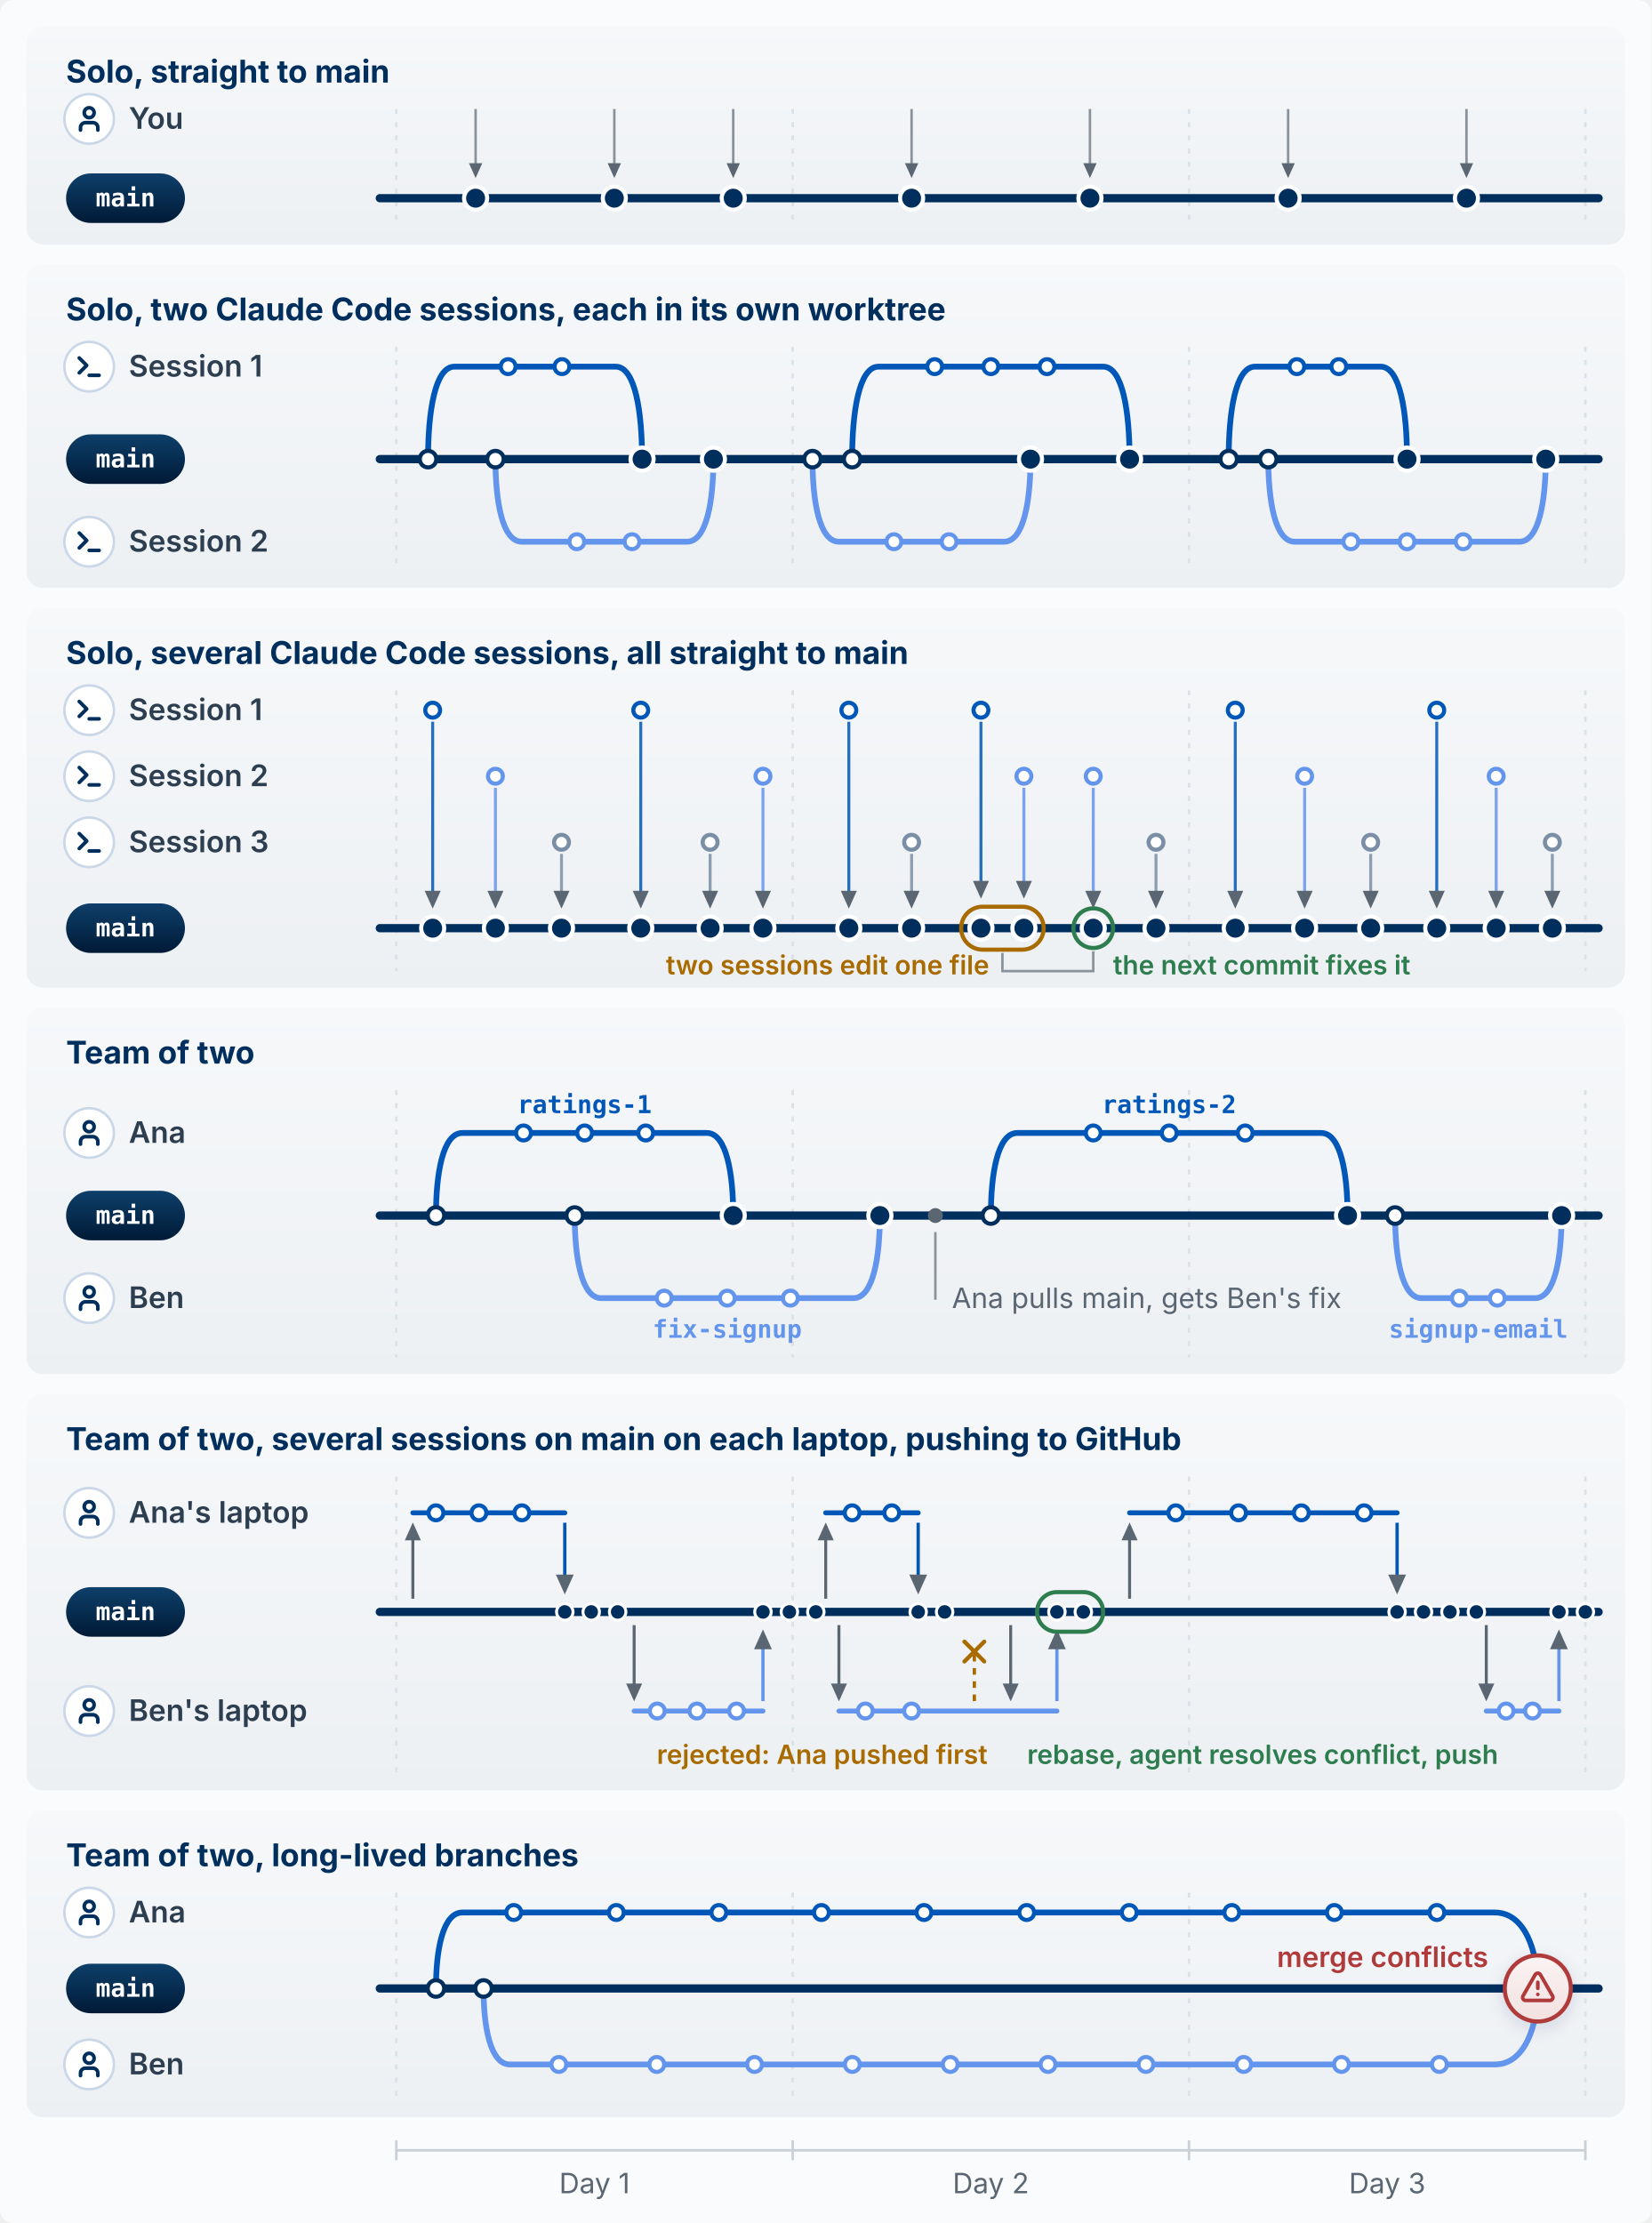
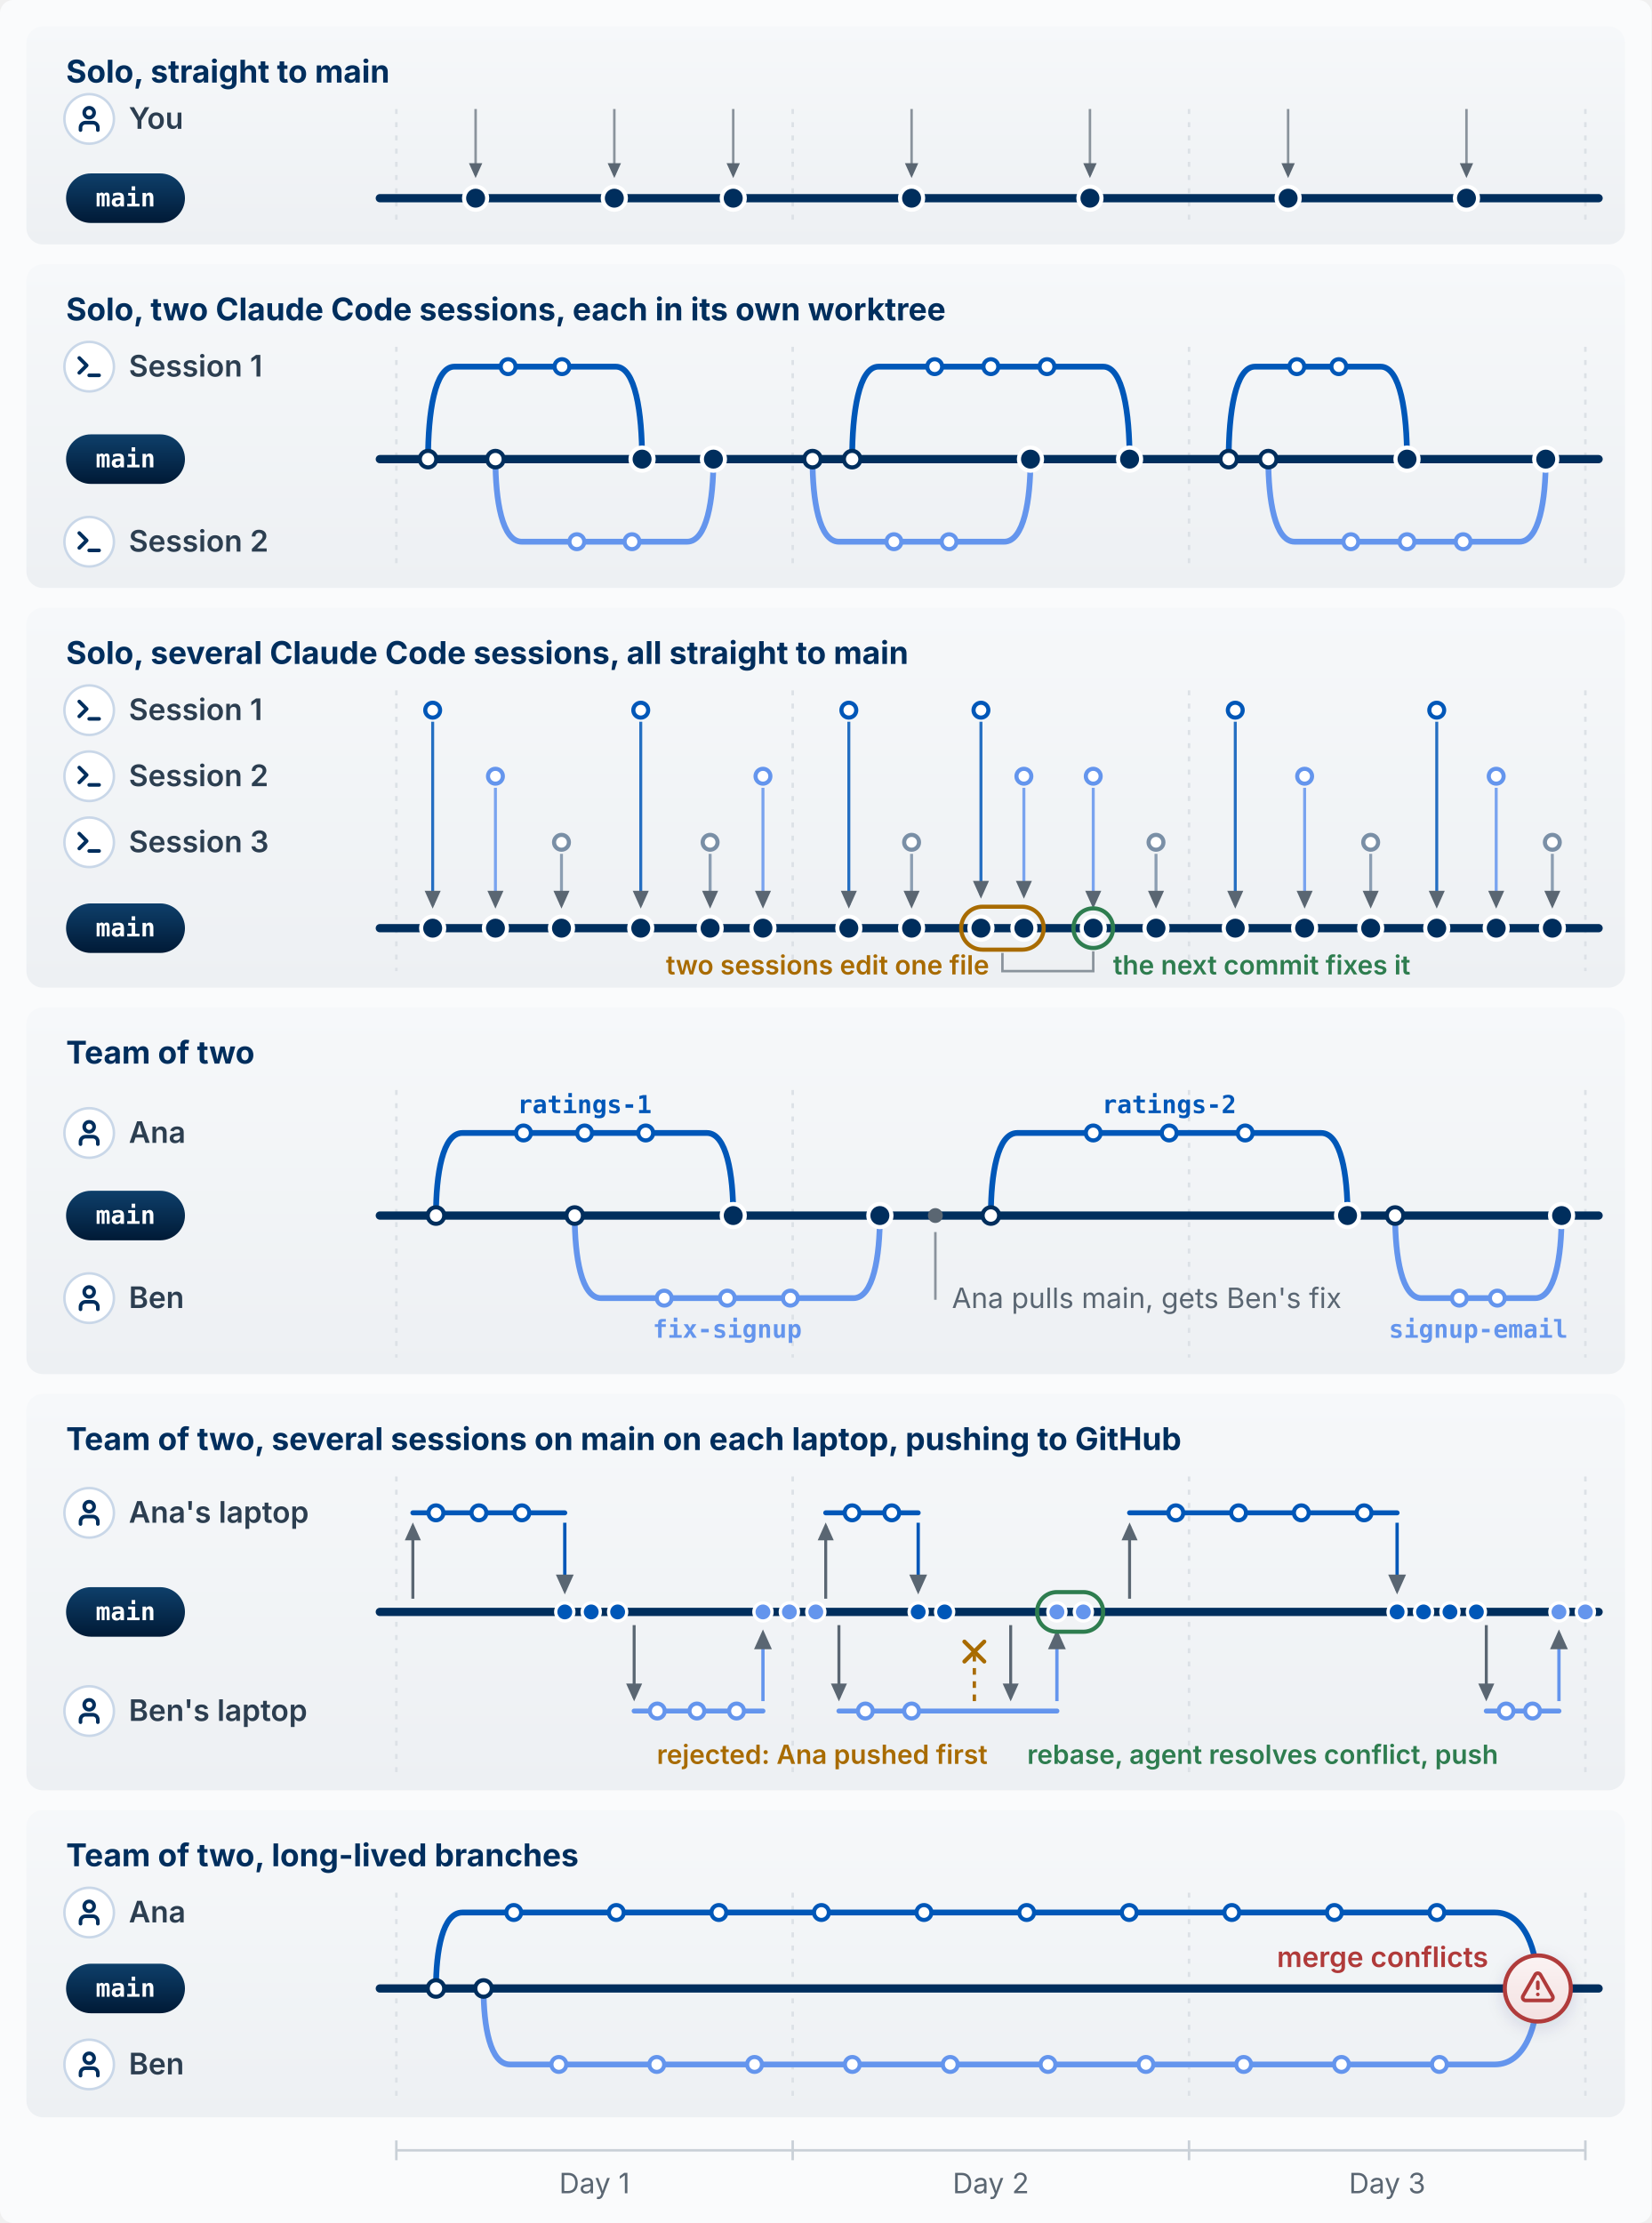
<svg xmlns="http://www.w3.org/2000/svg" viewBox="0 0 1000 1346" role="img" aria-labelledby="tbd-t tbd-d" font-family="Inter, 'Helvetica Neue', Helvetica, Arial, sans-serif">
  <defs>
    <linearGradient id="tbd-panel" x1="0" y1="0" x2="0" y2="1">
      <stop offset="0%" stop-color="#F6F8FA" />
      <stop offset="100%" stop-color="#EDF0F3" />
    </linearGradient>
    <linearGradient id="tbd-navy" x1="0" y1="0" x2="0" y2="1">
      <stop offset="0%" stop-color="#0E3F6A" />
      <stop offset="100%" stop-color="#001A36" />
    </linearGradient>
    <linearGradient id="tbd-red" x1="0" y1="0" x2="0" y2="1">
      <stop offset="0%" stop-color="#FBF3F3" />
      <stop offset="100%" stop-color="#F3E1E1" />
    </linearGradient>
    <filter id="tbd-sh" x="-30%" y="-30%" width="160%" height="170%">
      <feDropShadow dx="0" dy="3" stdDeviation="5" flood-color="#002E5D" flood-opacity="0.13" />
    </filter>
    <marker id="tbd-ah" viewBox="0 0 10 10" refX="8" refY="5" markerWidth="6" markerHeight="6" orient="auto-start-reverse">
      <path d="M0,0.5 L10,5 L0,9.5 z" fill="#5A6672" />
    </marker>
  </defs>
  <rect x="0" y="0" width="1000" height="1346" rx="8" fill="#FAFBFC" />
  <rect x="16" y="16" width="968" height="132" rx="10" fill="url(#tbd-panel)" />
  <rect x="16" y="160" width="968" height="196" rx="10" fill="url(#tbd-panel)" />
  <line x1="240.0" y1="66" x2="240.0" y2="138" stroke="#DCE1E6" stroke-width="1.5" stroke-dasharray="3 5" />
  <line x1="480.0" y1="66" x2="480.0" y2="138" stroke="#DCE1E6" stroke-width="1.5" stroke-dasharray="3 5" />
  <line x1="720.0" y1="66" x2="720.0" y2="138" stroke="#DCE1E6" stroke-width="1.5" stroke-dasharray="3 5" />
  <line x1="960.0" y1="66" x2="960.0" y2="138" stroke="#DCE1E6" stroke-width="1.5" stroke-dasharray="3 5" />
  <line x1="240.0" y1="210" x2="240.0" y2="346" stroke="#DCE1E6" stroke-width="1.5" stroke-dasharray="3 5" />
  <line x1="480.0" y1="210" x2="480.0" y2="346" stroke="#DCE1E6" stroke-width="1.5" stroke-dasharray="3 5" />
  <line x1="720.0" y1="210" x2="720.0" y2="346" stroke="#DCE1E6" stroke-width="1.5" stroke-dasharray="3 5" />
  <line x1="960.0" y1="210" x2="960.0" y2="346" stroke="#DCE1E6" stroke-width="1.5" stroke-dasharray="3 5" />
  <text x="40" y="50" font-size="19" font-weight="700" fill="#002E5D">Solo, straight to main</text>
  <rect x="40" y="105" width="72" height="30" rx="15" fill="url(#tbd-navy)" />
  <text x="76" y="125" font-size="15" font-weight="600" text-anchor="middle" font-family="Menlo, Consolas, monospace" fill="#FFFFFF">main</text>
  <line x1="230" y1="120" x2="968" y2="120" stroke="#002E5D" stroke-width="5" stroke-linecap="round" />
  <circle cx="54" cy="72" r="15" fill="#FFFFFF" stroke="#C9D7E8" stroke-width="1.5" />
  <g transform="translate(45,63) scale(0.75)" fill="none" stroke="#002E5D" stroke-width="2.93" stroke-linecap="round" stroke-linejoin="round">
    <path d="M19 21v-2a4 4 0 0 0-4-4H9a4 4 0 0 0-4 4v2" />
    <circle cx="12" cy="7" r="4" />
  </g>
  <text x="78" y="78" font-size="18" font-weight="600" fill="#2C3E50">You</text>
  <path d="M288.0 66 V106" fill="none" stroke="#8A939C" stroke-width="1.5" marker-end="url(#tbd-ah)" />
  <circle cx="288.0" cy="120" r="7" fill="#002E5D" stroke="#FFFFFF" stroke-width="2.5" />
  <path d="M372.0 66 V106" fill="none" stroke="#8A939C" stroke-width="1.5" marker-end="url(#tbd-ah)" />
  <circle cx="372.0" cy="120" r="7" fill="#002E5D" stroke="#FFFFFF" stroke-width="2.5" />
  <path d="M444.0 66 V106" fill="none" stroke="#8A939C" stroke-width="1.5" marker-end="url(#tbd-ah)" />
  <circle cx="444.0" cy="120" r="7" fill="#002E5D" stroke="#FFFFFF" stroke-width="2.5" />
  <path d="M552.0 66 V106" fill="none" stroke="#8A939C" stroke-width="1.5" marker-end="url(#tbd-ah)" />
  <circle cx="552.0" cy="120" r="7" fill="#002E5D" stroke="#FFFFFF" stroke-width="2.5" />
  <path d="M660.0 66 V106" fill="none" stroke="#8A939C" stroke-width="1.5" marker-end="url(#tbd-ah)" />
  <circle cx="660.0" cy="120" r="7" fill="#002E5D" stroke="#FFFFFF" stroke-width="2.5" />
  <path d="M780.0 66 V106" fill="none" stroke="#8A939C" stroke-width="1.5" marker-end="url(#tbd-ah)" />
  <circle cx="780.0" cy="120" r="7" fill="#002E5D" stroke="#FFFFFF" stroke-width="2.5" />
  <path d="M888.0 66 V106" fill="none" stroke="#8A939C" stroke-width="1.5" marker-end="url(#tbd-ah)" />
  <circle cx="888.0" cy="120" r="7" fill="#002E5D" stroke="#FFFFFF" stroke-width="2.5" />
  <text x="40" y="194" font-size="19" font-weight="700" fill="#002E5D">Solo, two Claude Code sessions, each in its own worktree</text>
  <rect x="40" y="263" width="72" height="30" rx="15" fill="url(#tbd-navy)" />
  <text x="76" y="283" font-size="15" font-weight="600" text-anchor="middle" font-family="Menlo, Consolas, monospace" fill="#FFFFFF">main</text>
  <line x1="230" y1="278" x2="968" y2="278" stroke="#002E5D" stroke-width="5" stroke-linecap="round" />
  <circle cx="54" cy="222" r="15" fill="#FFFFFF" stroke="#C9D7E8" stroke-width="1.5" />
  <g transform="translate(45,213) scale(0.75)" fill="none" stroke="#002E5D" stroke-width="2.93" stroke-linecap="round" stroke-linejoin="round">
    <polyline points="4 17 10 11 4 5" />
    <line x1="12" x2="20" y1="19" y2="19" />
  </g>
  <text x="78" y="228" font-size="18" font-weight="600" fill="#2C3E50">Session 1</text>
  <circle cx="54" cy="328" r="15" fill="#FFFFFF" stroke="#C9D7E8" stroke-width="1.5" />
  <g transform="translate(45,319) scale(0.75)" fill="none" stroke="#002E5D" stroke-width="2.93" stroke-linecap="round" stroke-linejoin="round">
    <polyline points="4 17 10 11 4 5" />
    <line x1="12" x2="20" y1="19" y2="19" />
  </g>
  <text x="78" y="334" font-size="18" font-weight="600" fill="#2C3E50">Session 2</text>
  <path d="M259.2 278 C259.2 250.0 263.2 222 275.2 222 H372.8 C384.8 222 388.8 250.0 388.8 278" fill="none" stroke="#0057B8" stroke-width="3.5" stroke-linecap="round" />
  <circle cx="307.7" cy="222" r="4.5" fill="#FFFFFF" stroke="#0057B8" stroke-width="2.5" />
  <circle cx="340.3" cy="222" r="4.5" fill="#FFFFFF" stroke="#0057B8" stroke-width="2.5" />
  <circle cx="259.2" cy="278" r="5" fill="#FFFFFF" stroke="#002E5D" stroke-width="2.5" />
  <path d="M516.0 278 C516.0 250.0 520.0 222 532.0 222 H668.0 C680.0 222 684.0 250.0 684.0 278" fill="none" stroke="#0057B8" stroke-width="3.5" stroke-linecap="round" />
  <circle cx="566.0" cy="222" r="4.5" fill="#FFFFFF" stroke="#0057B8" stroke-width="2.5" />
  <circle cx="600.0" cy="222" r="4.5" fill="#FFFFFF" stroke="#0057B8" stroke-width="2.5" />
  <circle cx="634.0" cy="222" r="4.5" fill="#FFFFFF" stroke="#0057B8" stroke-width="2.5" />
  <circle cx="516.0" cy="278" r="5" fill="#FFFFFF" stroke="#002E5D" stroke-width="2.5" />
  <path d="M744.0 278 C744.0 250.0 748.0 222 760.0 222 H836.0 C848.0 222 852.0 250.0 852.0 278" fill="none" stroke="#0057B8" stroke-width="3.5" stroke-linecap="round" />
  <circle cx="785.3" cy="222" r="4.5" fill="#FFFFFF" stroke="#0057B8" stroke-width="2.5" />
  <circle cx="810.7" cy="222" r="4.5" fill="#FFFFFF" stroke="#0057B8" stroke-width="2.5" />
  <circle cx="744.0" cy="278" r="5" fill="#FFFFFF" stroke="#002E5D" stroke-width="2.5" />
  <path d="M300.0 278 C300.0 303.0 304.0 328 316.0 328 H416.0 C428.0 328 432.0 303.0 432.0 278" fill="none" stroke="#6495ED" stroke-width="3.5" stroke-linecap="round" />
  <circle cx="349.3" cy="328" r="4.5" fill="#FFFFFF" stroke="#6495ED" stroke-width="2.5" />
  <circle cx="382.7" cy="328" r="4.5" fill="#FFFFFF" stroke="#6495ED" stroke-width="2.5" />
  <circle cx="300.0" cy="278" r="5" fill="#FFFFFF" stroke="#002E5D" stroke-width="2.5" />
  <path d="M492.0 278 C492.0 303.0 496.0 328 508.0 328 H608.0 C620.0 328 624.0 303.0 624.0 278" fill="none" stroke="#6495ED" stroke-width="3.5" stroke-linecap="round" />
  <circle cx="541.3" cy="328" r="4.5" fill="#FFFFFF" stroke="#6495ED" stroke-width="2.5" />
  <circle cx="574.7" cy="328" r="4.5" fill="#FFFFFF" stroke="#6495ED" stroke-width="2.5" />
  <circle cx="492.0" cy="278" r="5" fill="#FFFFFF" stroke="#002E5D" stroke-width="2.5" />
  <path d="M768.0 278 C768.0 303.0 772.0 328 784.0 328 H920.0 C932.0 328 936.0 303.0 936.0 278" fill="none" stroke="#6495ED" stroke-width="3.5" stroke-linecap="round" />
  <circle cx="818.0" cy="328" r="4.5" fill="#FFFFFF" stroke="#6495ED" stroke-width="2.5" />
  <circle cx="852.0" cy="328" r="4.5" fill="#FFFFFF" stroke="#6495ED" stroke-width="2.5" />
  <circle cx="886.0" cy="328" r="4.5" fill="#FFFFFF" stroke="#6495ED" stroke-width="2.5" />
  <circle cx="768.0" cy="278" r="5" fill="#FFFFFF" stroke="#002E5D" stroke-width="2.5" />
  <circle cx="388.8" cy="278" r="7" fill="#002E5D" stroke="#FFFFFF" stroke-width="2.5" />
  <circle cx="684.0" cy="278" r="7" fill="#002E5D" stroke="#FFFFFF" stroke-width="2.5" />
  <circle cx="852.0" cy="278" r="7" fill="#002E5D" stroke="#FFFFFF" stroke-width="2.5" />
  <circle cx="432.0" cy="278" r="7" fill="#002E5D" stroke="#FFFFFF" stroke-width="2.5" />
  <circle cx="624.0" cy="278" r="7" fill="#002E5D" stroke="#FFFFFF" stroke-width="2.5" />
  <circle cx="936.0" cy="278" r="7" fill="#002E5D" stroke="#FFFFFF" stroke-width="2.5" />
  <rect x="16" y="368" width="968" height="230" rx="10" fill="url(#tbd-panel)" />
  <line x1="240.0" y1="418" x2="240.0" y2="588" stroke="#DCE1E6" stroke-width="1.5" stroke-dasharray="3 5" />
  <line x1="480.0" y1="418" x2="480.0" y2="588" stroke="#DCE1E6" stroke-width="1.5" stroke-dasharray="3 5" />
  <line x1="720.0" y1="418" x2="720.0" y2="588" stroke="#DCE1E6" stroke-width="1.5" stroke-dasharray="3 5" />
  <line x1="960.0" y1="418" x2="960.0" y2="588" stroke="#DCE1E6" stroke-width="1.5" stroke-dasharray="3 5" />
  <text x="40" y="402" font-size="19" font-weight="700" fill="#002E5D">Solo, several Claude Code sessions, all straight to main</text>
  <rect x="40" y="547" width="72" height="30" rx="15" fill="url(#tbd-navy)" />
  <text x="76" y="567" font-size="15" font-weight="600" text-anchor="middle" font-family="Menlo, Consolas, monospace" fill="#FFFFFF">main</text>
  <line x1="230" y1="562" x2="968" y2="562" stroke="#002E5D" stroke-width="5" stroke-linecap="round" />
  <circle cx="54" cy="430" r="15" fill="#FFFFFF" stroke="#C9D7E8" stroke-width="1.5" />
  <g transform="translate(45,421) scale(0.75)" fill="none" stroke="#002E5D" stroke-width="2.93" stroke-linecap="round" stroke-linejoin="round">
    <polyline points="4 17 10 11 4 5" />
    <line x1="12" x2="20" y1="19" y2="19" />
  </g>
  <text x="78" y="436" font-size="18" font-weight="600" fill="#2C3E50">Session 1</text>
  <circle cx="54" cy="470" r="15" fill="#FFFFFF" stroke="#C9D7E8" stroke-width="1.5" />
  <g transform="translate(45,461) scale(0.75)" fill="none" stroke="#002E5D" stroke-width="2.93" stroke-linecap="round" stroke-linejoin="round">
    <polyline points="4 17 10 11 4 5" />
    <line x1="12" x2="20" y1="19" y2="19" />
  </g>
  <text x="78" y="476" font-size="18" font-weight="600" fill="#2C3E50">Session 2</text>
  <circle cx="54" cy="510" r="15" fill="#FFFFFF" stroke="#C9D7E8" stroke-width="1.5" />
  <g transform="translate(45,501) scale(0.75)" fill="none" stroke="#002E5D" stroke-width="2.93" stroke-linecap="round" stroke-linejoin="round">
    <polyline points="4 17 10 11 4 5" />
    <line x1="12" x2="20" y1="19" y2="19" />
  </g>
  <text x="78" y="516" font-size="18" font-weight="600" fill="#2C3E50">Session 3</text>
  <circle cx="262.0" cy="430" r="4.5" fill="#FFFFFF" stroke="#0057B8" stroke-width="2.5" />
  <path d="M262.0 437 L262.0 548" fill="none" stroke="#0057B8" stroke-width="1.8" stroke-opacity="0.85" marker-end="url(#tbd-ah)" />
  <circle cx="300.0" cy="470" r="4.5" fill="#FFFFFF" stroke="#6495ED" stroke-width="2.5" />
  <path d="M300.0 477 L300.0 548" fill="none" stroke="#6495ED" stroke-width="1.8" stroke-opacity="0.85" marker-end="url(#tbd-ah)" />
  <circle cx="340.0" cy="510" r="4.5" fill="#FFFFFF" stroke="#7A8FA6" stroke-width="2.5" />
  <path d="M340.0 517 L340.0 548" fill="none" stroke="#7A8FA6" stroke-width="1.8" stroke-opacity="0.85" marker-end="url(#tbd-ah)" />
  <circle cx="388.0" cy="430" r="4.5" fill="#FFFFFF" stroke="#0057B8" stroke-width="2.5" />
  <path d="M388.0 437 L388.0 548" fill="none" stroke="#0057B8" stroke-width="1.8" stroke-opacity="0.85" marker-end="url(#tbd-ah)" />
  <circle cx="430.0" cy="510" r="4.5" fill="#FFFFFF" stroke="#7A8FA6" stroke-width="2.5" />
  <path d="M430.0 517 L430.0 548" fill="none" stroke="#7A8FA6" stroke-width="1.8" stroke-opacity="0.85" marker-end="url(#tbd-ah)" />
  <circle cx="462.0" cy="470" r="4.5" fill="#FFFFFF" stroke="#6495ED" stroke-width="2.5" />
  <path d="M462.0 477 L462.0 548" fill="none" stroke="#6495ED" stroke-width="1.8" stroke-opacity="0.85" marker-end="url(#tbd-ah)" />
  <circle cx="514.0" cy="430" r="4.5" fill="#FFFFFF" stroke="#0057B8" stroke-width="2.5" />
  <path d="M514.0 437 L514.0 548" fill="none" stroke="#0057B8" stroke-width="1.8" stroke-opacity="0.85" marker-end="url(#tbd-ah)" />
  <circle cx="552.0" cy="510" r="4.5" fill="#FFFFFF" stroke="#7A8FA6" stroke-width="2.5" />
  <path d="M552.0 517 L552.0 548" fill="none" stroke="#7A8FA6" stroke-width="1.8" stroke-opacity="0.85" marker-end="url(#tbd-ah)" />
  <circle cx="594.0" cy="430" r="4.5" fill="#FFFFFF" stroke="#0057B8" stroke-width="2.5" />
  <path d="M594.0 437 L594.0 542" fill="none" stroke="#0057B8" stroke-width="1.8" stroke-opacity="0.85" marker-end="url(#tbd-ah)" />
  <circle cx="620.0" cy="470" r="4.5" fill="#FFFFFF" stroke="#6495ED" stroke-width="2.5" />
  <path d="M620.0 477 L620.0 542" fill="none" stroke="#6495ED" stroke-width="1.8" stroke-opacity="0.85" marker-end="url(#tbd-ah)" />
  <circle cx="662.0" cy="470" r="4.5" fill="#FFFFFF" stroke="#6495ED" stroke-width="2.5" />
  <path d="M662.0 477 L662.0 548" fill="none" stroke="#6495ED" stroke-width="1.8" stroke-opacity="0.85" marker-end="url(#tbd-ah)" />
  <circle cx="700.0" cy="510" r="4.5" fill="#FFFFFF" stroke="#7A8FA6" stroke-width="2.5" />
  <path d="M700.0 517 L700.0 548" fill="none" stroke="#7A8FA6" stroke-width="1.8" stroke-opacity="0.85" marker-end="url(#tbd-ah)" />
  <circle cx="748.0" cy="430" r="4.5" fill="#FFFFFF" stroke="#0057B8" stroke-width="2.5" />
  <path d="M748.0 437 L748.0 548" fill="none" stroke="#0057B8" stroke-width="1.8" stroke-opacity="0.85" marker-end="url(#tbd-ah)" />
  <circle cx="790.0" cy="470" r="4.5" fill="#FFFFFF" stroke="#6495ED" stroke-width="2.5" />
  <path d="M790.0 477 L790.0 548" fill="none" stroke="#6495ED" stroke-width="1.8" stroke-opacity="0.85" marker-end="url(#tbd-ah)" />
  <circle cx="830.0" cy="510" r="4.5" fill="#FFFFFF" stroke="#7A8FA6" stroke-width="2.5" />
  <path d="M830.0 517 L830.0 548" fill="none" stroke="#7A8FA6" stroke-width="1.8" stroke-opacity="0.85" marker-end="url(#tbd-ah)" />
  <circle cx="870.0" cy="430" r="4.5" fill="#FFFFFF" stroke="#0057B8" stroke-width="2.5" />
  <path d="M870.0 437 L870.0 548" fill="none" stroke="#0057B8" stroke-width="1.8" stroke-opacity="0.85" marker-end="url(#tbd-ah)" />
  <circle cx="906.0" cy="470" r="4.5" fill="#FFFFFF" stroke="#6495ED" stroke-width="2.5" />
  <path d="M906.0 477 L906.0 548" fill="none" stroke="#6495ED" stroke-width="1.8" stroke-opacity="0.85" marker-end="url(#tbd-ah)" />
  <circle cx="940.0" cy="510" r="4.5" fill="#FFFFFF" stroke="#7A8FA6" stroke-width="2.5" />
  <path d="M940.0 517 L940.0 548" fill="none" stroke="#7A8FA6" stroke-width="1.8" stroke-opacity="0.85" marker-end="url(#tbd-ah)" />
  <circle cx="262.0" cy="562" r="7" fill="#002E5D" stroke="#FFFFFF" stroke-width="2.5" />
  <circle cx="300.0" cy="562" r="7" fill="#002E5D" stroke="#FFFFFF" stroke-width="2.5" />
  <circle cx="340.0" cy="562" r="7" fill="#002E5D" stroke="#FFFFFF" stroke-width="2.5" />
  <circle cx="388.0" cy="562" r="7" fill="#002E5D" stroke="#FFFFFF" stroke-width="2.5" />
  <circle cx="430.0" cy="562" r="7" fill="#002E5D" stroke="#FFFFFF" stroke-width="2.5" />
  <circle cx="462.0" cy="562" r="7" fill="#002E5D" stroke="#FFFFFF" stroke-width="2.5" />
  <circle cx="514.0" cy="562" r="7" fill="#002E5D" stroke="#FFFFFF" stroke-width="2.5" />
  <circle cx="552.0" cy="562" r="7" fill="#002E5D" stroke="#FFFFFF" stroke-width="2.5" />
  <circle cx="594.0" cy="562" r="7" fill="#002E5D" stroke="#FFFFFF" stroke-width="2.5" />
  <circle cx="620.0" cy="562" r="7" fill="#002E5D" stroke="#FFFFFF" stroke-width="2.5" />
  <circle cx="662.0" cy="562" r="7" fill="#002E5D" stroke="#FFFFFF" stroke-width="2.5" />
  <circle cx="700.0" cy="562" r="7" fill="#002E5D" stroke="#FFFFFF" stroke-width="2.5" />
  <circle cx="748.0" cy="562" r="7" fill="#002E5D" stroke="#FFFFFF" stroke-width="2.5" />
  <circle cx="790.0" cy="562" r="7" fill="#002E5D" stroke="#FFFFFF" stroke-width="2.5" />
  <circle cx="830.0" cy="562" r="7" fill="#002E5D" stroke="#FFFFFF" stroke-width="2.5" />
  <circle cx="870.0" cy="562" r="7" fill="#002E5D" stroke="#FFFFFF" stroke-width="2.5" />
  <circle cx="906.0" cy="562" r="7" fill="#002E5D" stroke="#FFFFFF" stroke-width="2.5" />
  <circle cx="940.0" cy="562" r="7" fill="#002E5D" stroke="#FFFFFF" stroke-width="2.5" />
  <rect x="582" y="549" width="50" height="26" rx="13" fill="none" stroke="#A86B00" stroke-width="2.5" />
  <circle cx="662.0" cy="562" r="12" fill="none" stroke="#2E7D4F" stroke-width="2.5" />
  <path d="M607.0 577 V588 H662.0 V576" fill="none" stroke="#8A939C" stroke-width="1.5" />
  <text x="599" y="590" font-size="16" font-weight="600" text-anchor="end" fill="#A86B00">two sessions edit one file</text>
  <text x="674" y="590" font-size="16" font-weight="600" fill="#2E7D4F">the next commit fixes it</text>
  <g transform="translate(0,242)">
    <rect x="16" y="368" width="968" height="222" rx="10" fill="url(#tbd-panel)" />
    <line x1="240.0" y1="418" x2="240.0" y2="580" stroke="#DCE1E6" stroke-width="1.5" stroke-dasharray="3 5" />
    <line x1="480.0" y1="418" x2="480.0" y2="580" stroke="#DCE1E6" stroke-width="1.5" stroke-dasharray="3 5" />
    <line x1="720.0" y1="418" x2="720.0" y2="580" stroke="#DCE1E6" stroke-width="1.5" stroke-dasharray="3 5" />
    <line x1="960.0" y1="418" x2="960.0" y2="580" stroke="#DCE1E6" stroke-width="1.5" stroke-dasharray="3 5" />
    <text x="40" y="402" font-size="19" font-weight="700" fill="#002E5D">Team of two</text>
    <rect x="40" y="479" width="72" height="30" rx="15" fill="url(#tbd-navy)" />
    <text x="76" y="499" font-size="15" font-weight="600" text-anchor="middle" font-family="Menlo, Consolas, monospace" fill="#FFFFFF">main</text>
    <line x1="230" y1="494" x2="968" y2="494" stroke="#002E5D" stroke-width="5" stroke-linecap="round" />
    <circle cx="54" cy="444" r="15" fill="#FFFFFF" stroke="#C9D7E8" stroke-width="1.5" />
    <g transform="translate(45,435) scale(0.75)" fill="none" stroke="#002E5D" stroke-width="2.93" stroke-linecap="round" stroke-linejoin="round">
      <path d="M19 21v-2a4 4 0 0 0-4-4H9a4 4 0 0 0-4 4v2" />
      <circle cx="12" cy="7" r="4" />
    </g>
    <text x="78" y="450" font-size="18" font-weight="600" fill="#2C3E50">Ana</text>
    <circle cx="54" cy="544" r="15" fill="#FFFFFF" stroke="#C9D7E8" stroke-width="1.5" />
    <g transform="translate(45,535) scale(0.75)" fill="none" stroke="#002E5D" stroke-width="2.93" stroke-linecap="round" stroke-linejoin="round">
      <path d="M19 21v-2a4 4 0 0 0-4-4H9a4 4 0 0 0-4 4v2" />
      <circle cx="12" cy="7" r="4" />
    </g>
    <text x="78" y="550" font-size="18" font-weight="600" fill="#2C3E50">Ben</text>
    <path d="M264.0 494 C264.0 469.0 268.0 444 280.0 444 H428.0 C440.0 444 444.0 469.0 444.0 494" fill="none" stroke="#0057B8" stroke-width="3.5" stroke-linecap="round" />
    <circle cx="317.0" cy="444" r="4.5" fill="#FFFFFF" stroke="#0057B8" stroke-width="2.5" />
    <circle cx="354.0" cy="444" r="4.5" fill="#FFFFFF" stroke="#0057B8" stroke-width="2.5" />
    <circle cx="391.0" cy="444" r="4.5" fill="#FFFFFF" stroke="#0057B8" stroke-width="2.5" />
    <circle cx="264.0" cy="494" r="5" fill="#FFFFFF" stroke="#002E5D" stroke-width="2.5" />
    <text x="354.0" y="432" font-size="15" font-weight="600" text-anchor="middle" font-family="Menlo, Consolas, monospace" fill="#0057B8">ratings-1</text>
    <path d="M348.0 494 C348.0 519.0 352.0 544 364.0 544 H516.8 C528.8 544 532.8 519.0 532.8 494" fill="none" stroke="#6495ED" stroke-width="3.5" stroke-linecap="round" />
    <circle cx="402.2" cy="544" r="4.5" fill="#FFFFFF" stroke="#6495ED" stroke-width="2.5" />
    <circle cx="440.4" cy="544" r="4.5" fill="#FFFFFF" stroke="#6495ED" stroke-width="2.5" />
    <circle cx="478.6" cy="544" r="4.5" fill="#FFFFFF" stroke="#6495ED" stroke-width="2.5" />
    <circle cx="348.0" cy="494" r="5" fill="#FFFFFF" stroke="#002E5D" stroke-width="2.5" />
    <text x="440.4" y="568" font-size="15" font-weight="600" text-anchor="middle" font-family="Menlo, Consolas, monospace" fill="#6495ED">fix-signup</text>
    <path d="M600.0 494 C600.0 469.0 604.0 444 616.0 444 H800.0 C812.0 444 816.0 469.0 816.0 494" fill="none" stroke="#0057B8" stroke-width="3.5" stroke-linecap="round" />
    <circle cx="662.0" cy="444" r="4.5" fill="#FFFFFF" stroke="#0057B8" stroke-width="2.5" />
    <circle cx="708.0" cy="444" r="4.5" fill="#FFFFFF" stroke="#0057B8" stroke-width="2.5" />
    <circle cx="754.0" cy="444" r="4.5" fill="#FFFFFF" stroke="#0057B8" stroke-width="2.5" />
    <circle cx="600.0" cy="494" r="5" fill="#FFFFFF" stroke="#002E5D" stroke-width="2.5" />
    <text x="708.0" y="432" font-size="15" font-weight="600" text-anchor="middle" font-family="Menlo, Consolas, monospace" fill="#0057B8">ratings-2</text>
    <path d="M844.8 494 C844.8 519.0 848.8 544 860.8 544 H929.6 C941.6 544 945.6 519.0 945.6 494" fill="none" stroke="#6495ED" stroke-width="3.5" stroke-linecap="round" />
    <circle cx="883.7" cy="544" r="4.5" fill="#FFFFFF" stroke="#6495ED" stroke-width="2.5" />
    <circle cx="906.7" cy="544" r="4.5" fill="#FFFFFF" stroke="#6495ED" stroke-width="2.5" />
    <circle cx="844.8" cy="494" r="5" fill="#FFFFFF" stroke="#002E5D" stroke-width="2.5" />
    <text x="895.2" y="568" font-size="15" font-weight="600" text-anchor="middle" font-family="Menlo, Consolas, monospace" fill="#6495ED">signup-email</text>
    <circle cx="444.0" cy="494" r="7" fill="#002E5D" stroke="#FFFFFF" stroke-width="2.5" />
    <circle cx="532.8" cy="494" r="7" fill="#002E5D" stroke="#FFFFFF" stroke-width="2.5" />
    <circle cx="816.0" cy="494" r="7" fill="#002E5D" stroke="#FFFFFF" stroke-width="2.5" />
    <circle cx="945.6" cy="494" r="7" fill="#002E5D" stroke="#FFFFFF" stroke-width="2.5" />
    <path d="M566.4 504 V545" fill="none" stroke="#8A939C" stroke-width="1.5" />
    <circle cx="566.4" cy="494" r="4.5" fill="#5A6672" />
    <text x="576.4" y="550" font-size="17" fill="#5A6672">Ana pulls main, gets Ben's fix</text>
    <rect x="16" y="602" width="968" height="240" rx="10" fill="url(#tbd-panel)" />
    <line x1="240.0" y1="652" x2="240.0" y2="832" stroke="#DCE1E6" stroke-width="1.5" stroke-dasharray="3 5" />
    <line x1="480.0" y1="652" x2="480.0" y2="832" stroke="#DCE1E6" stroke-width="1.5" stroke-dasharray="3 5" />
    <line x1="720.0" y1="652" x2="720.0" y2="832" stroke="#DCE1E6" stroke-width="1.5" stroke-dasharray="3 5" />
    <line x1="960.0" y1="652" x2="960.0" y2="832" stroke="#DCE1E6" stroke-width="1.5" stroke-dasharray="3 5" />
    <text x="40" y="636" font-size="19" font-weight="700" fill="#002E5D">Team of two, several sessions on main on each laptop, pushing to GitHub</text>
    <circle cx="54" cy="674" r="15" fill="#FFFFFF" stroke="#C9D7E8" stroke-width="1.5" />
    <g transform="translate(45,665) scale(0.75)" fill="none" stroke="#002E5D" stroke-width="2.93" stroke-linecap="round" stroke-linejoin="round">
      <path d="M19 21v-2a4 4 0 0 0-4-4H9a4 4 0 0 0-4 4v2" />
      <circle cx="12" cy="7" r="4" />
    </g>
    <text x="78" y="680" font-size="18" font-weight="600" fill="#2C3E50">Ana's laptop</text>
    <circle cx="54" cy="794" r="15" fill="#FFFFFF" stroke="#C9D7E8" stroke-width="1.5" />
    <g transform="translate(45,785) scale(0.75)" fill="none" stroke="#002E5D" stroke-width="2.93" stroke-linecap="round" stroke-linejoin="round">
      <path d="M19 21v-2a4 4 0 0 0-4-4H9a4 4 0 0 0-4 4v2" />
      <circle cx="12" cy="7" r="4" />
    </g>
    <text x="78" y="800" font-size="18" font-weight="600" fill="#2C3E50">Ben's laptop</text>
    <rect x="40" y="719" width="72" height="30" rx="15" fill="url(#tbd-navy)" />
    <text x="76" y="739" font-size="15" font-weight="600" text-anchor="middle" font-family="Menlo, Consolas, monospace" fill="#FFFFFF">main</text>
    <line x1="230" y1="734" x2="968" y2="734" stroke="#002E5D" stroke-width="5" stroke-linecap="round" />
    <path d="M250.0 726 V682" fill="none" stroke="#5A6672" stroke-width="1.8" marker-end="url(#tbd-ah)" />
    <line x1="250" y1="674" x2="342" y2="674" stroke="#0057B8" stroke-width="3" stroke-linecap="round" />
    <circle cx="264.0" cy="674" r="4.5" fill="#FFFFFF" stroke="#0057B8" stroke-width="2.5" />
    <circle cx="290.0" cy="674" r="4.5" fill="#FFFFFF" stroke="#0057B8" stroke-width="2.5" />
    <circle cx="316.0" cy="674" r="4.5" fill="#FFFFFF" stroke="#0057B8" stroke-width="2.5" />
    <path d="M342.0 680 V721" fill="none" stroke="#0057B8" stroke-width="2" marker-end="url(#tbd-ah)" />
    <path d="M384.0 742 V786" fill="none" stroke="#5A6672" stroke-width="1.8" marker-end="url(#tbd-ah)" />
    <line x1="384" y1="794" x2="462" y2="794" stroke="#6495ED" stroke-width="3" stroke-linecap="round" />
    <circle cx="398.0" cy="794" r="4.5" fill="#FFFFFF" stroke="#6495ED" stroke-width="2.5" />
    <circle cx="422.0" cy="794" r="4.5" fill="#FFFFFF" stroke="#6495ED" stroke-width="2.5" />
    <circle cx="446.0" cy="794" r="4.5" fill="#FFFFFF" stroke="#6495ED" stroke-width="2.5" />
    <path d="M462.0 788 V747" fill="none" stroke="#6495ED" stroke-width="2" marker-end="url(#tbd-ah)" />
    <path d="M500.0 726 V682" fill="none" stroke="#5A6672" stroke-width="1.8" marker-end="url(#tbd-ah)" />
    <line x1="500" y1="674" x2="556" y2="674" stroke="#0057B8" stroke-width="3" stroke-linecap="round" />
    <circle cx="516.0" cy="674" r="4.5" fill="#FFFFFF" stroke="#0057B8" stroke-width="2.5" />
    <circle cx="540.0" cy="674" r="4.5" fill="#FFFFFF" stroke="#0057B8" stroke-width="2.5" />
    <path d="M556.0 680 V721" fill="none" stroke="#0057B8" stroke-width="2" marker-end="url(#tbd-ah)" />
    <path d="M508.0 742 V786" fill="none" stroke="#5A6672" stroke-width="1.8" marker-end="url(#tbd-ah)" />
    <line x1="508" y1="794" x2="640" y2="794" stroke="#6495ED" stroke-width="3" stroke-linecap="round" />
    <circle cx="524.0" cy="794" r="4.5" fill="#FFFFFF" stroke="#6495ED" stroke-width="2.5" />
    <circle cx="552.0" cy="794" r="4.5" fill="#FFFFFF" stroke="#6495ED" stroke-width="2.5" />
    <path d="M590.0 788 V758" fill="none" stroke="#A86B00" stroke-width="2" stroke-dasharray="4 4" />
    <g stroke="#A86B00" stroke-width="2.5" stroke-linecap="round">
      <line x1="584" y1="752" x2="596" y2="764" />
      <line x1="596" y1="752" x2="584" y2="764" />
    </g>
    <path d="M612.0 742 V786" fill="none" stroke="#5A6672" stroke-width="1.8" marker-end="url(#tbd-ah)" />
    <path d="M640.0 788 V747" fill="none" stroke="#6495ED" stroke-width="2" marker-end="url(#tbd-ah)" />
    <rect x="628" y="722" width="40" height="24" rx="12" fill="none" stroke="#2E7D4F" stroke-width="2.5" />
    <text x="598" y="826" font-size="16" font-weight="600" text-anchor="end" fill="#A86B00">rejected: Ana pushed first</text>
    <text x="622" y="826" font-size="16" font-weight="600" fill="#2E7D4F">rebase, agent resolves conflict, push</text>
    <path d="M684.0 726 V682" fill="none" stroke="#5A6672" stroke-width="1.8" marker-end="url(#tbd-ah)" />
    <line x1="684" y1="674" x2="846" y2="674" stroke="#0057B8" stroke-width="3" stroke-linecap="round" />
    <circle cx="712.0" cy="674" r="4.5" fill="#FFFFFF" stroke="#0057B8" stroke-width="2.5" />
    <circle cx="750.0" cy="674" r="4.5" fill="#FFFFFF" stroke="#0057B8" stroke-width="2.5" />
    <circle cx="788.0" cy="674" r="4.5" fill="#FFFFFF" stroke="#0057B8" stroke-width="2.5" />
    <circle cx="826.0" cy="674" r="4.5" fill="#FFFFFF" stroke="#0057B8" stroke-width="2.5" />
    <path d="M846.0 680 V721" fill="none" stroke="#0057B8" stroke-width="2" marker-end="url(#tbd-ah)" />
    <path d="M900.0 742 V786" fill="none" stroke="#5A6672" stroke-width="1.8" marker-end="url(#tbd-ah)" />
    <line x1="900" y1="794" x2="944" y2="794" stroke="#6495ED" stroke-width="3" stroke-linecap="round" />
    <circle cx="912.0" cy="794" r="4.5" fill="#FFFFFF" stroke="#6495ED" stroke-width="2.5" />
    <circle cx="928.0" cy="794" r="4.5" fill="#FFFFFF" stroke="#6495ED" stroke-width="2.5" />
    <path d="M944.0 788 V747" fill="none" stroke="#6495ED" stroke-width="2" marker-end="url(#tbd-ah)" />
-     <circle cx="342.0" cy="734" r="5" fill="#002E5D" stroke="#FFFFFF" stroke-width="1.8" />
-     <circle cx="358.0" cy="734" r="5" fill="#002E5D" stroke="#FFFFFF" stroke-width="1.8" />
-     <circle cx="374.0" cy="734" r="5" fill="#002E5D" stroke="#FFFFFF" stroke-width="1.8" />
-     <circle cx="462.0" cy="734" r="5" fill="#002E5D" stroke="#FFFFFF" stroke-width="1.8" />
-     <circle cx="478.0" cy="734" r="5" fill="#002E5D" stroke="#FFFFFF" stroke-width="1.8" />
-     <circle cx="494.0" cy="734" r="5" fill="#002E5D" stroke="#FFFFFF" stroke-width="1.8" />
-     <circle cx="556.0" cy="734" r="5" fill="#002E5D" stroke="#FFFFFF" stroke-width="1.8" />
-     <circle cx="572.0" cy="734" r="5" fill="#002E5D" stroke="#FFFFFF" stroke-width="1.8" />
-     <circle cx="640.0" cy="734" r="5" fill="#002E5D" stroke="#FFFFFF" stroke-width="1.8" />
-     <circle cx="656.0" cy="734" r="5" fill="#002E5D" stroke="#FFFFFF" stroke-width="1.8" />
-     <circle cx="846.0" cy="734" r="5" fill="#002E5D" stroke="#FFFFFF" stroke-width="1.8" />
-     <circle cx="862.0" cy="734" r="5" fill="#002E5D" stroke="#FFFFFF" stroke-width="1.8" />
-     <circle cx="878.0" cy="734" r="5" fill="#002E5D" stroke="#FFFFFF" stroke-width="1.8" />
-     <circle cx="894.0" cy="734" r="5" fill="#002E5D" stroke="#FFFFFF" stroke-width="1.8" />
-     <circle cx="944.0" cy="734" r="5" fill="#002E5D" stroke="#FFFFFF" stroke-width="1.8" />
-     <circle cx="960.0" cy="734" r="5" fill="#002E5D" stroke="#FFFFFF" stroke-width="1.8" />
+     <circle cx="342.0" cy="734" r="5.5" fill="#0057B8" stroke="#FFFFFF" stroke-width="2" />
+     <circle cx="358.0" cy="734" r="5.5" fill="#0057B8" stroke="#FFFFFF" stroke-width="2" />
+     <circle cx="374.0" cy="734" r="5.5" fill="#0057B8" stroke="#FFFFFF" stroke-width="2" />
+     <circle cx="462.0" cy="734" r="5.5" fill="#6495ED" stroke="#FFFFFF" stroke-width="2" />
+     <circle cx="478.0" cy="734" r="5.5" fill="#6495ED" stroke="#FFFFFF" stroke-width="2" />
+     <circle cx="494.0" cy="734" r="5.5" fill="#6495ED" stroke="#FFFFFF" stroke-width="2" />
+     <circle cx="556.0" cy="734" r="5.5" fill="#0057B8" stroke="#FFFFFF" stroke-width="2" />
+     <circle cx="572.0" cy="734" r="5.5" fill="#0057B8" stroke="#FFFFFF" stroke-width="2" />
+     <circle cx="640.0" cy="734" r="5.5" fill="#6495ED" stroke="#FFFFFF" stroke-width="2" />
+     <circle cx="656.0" cy="734" r="5.5" fill="#6495ED" stroke="#FFFFFF" stroke-width="2" />
+     <circle cx="846.0" cy="734" r="5.5" fill="#0057B8" stroke="#FFFFFF" stroke-width="2" />
+     <circle cx="862.0" cy="734" r="5.5" fill="#0057B8" stroke="#FFFFFF" stroke-width="2" />
+     <circle cx="878.0" cy="734" r="5.5" fill="#0057B8" stroke="#FFFFFF" stroke-width="2" />
+     <circle cx="894.0" cy="734" r="5.5" fill="#0057B8" stroke="#FFFFFF" stroke-width="2" />
+     <circle cx="944.0" cy="734" r="5.5" fill="#6495ED" stroke="#FFFFFF" stroke-width="2" />
+     <circle cx="960.0" cy="734" r="5.5" fill="#6495ED" stroke="#FFFFFF" stroke-width="2" />
  </g>
  <g transform="translate(0,494)">
    <rect x="16" y="602" width="968" height="186" rx="10" fill="url(#tbd-panel)" />
    <line x1="240.0" y1="652" x2="240.0" y2="778" stroke="#DCE1E6" stroke-width="1.5" stroke-dasharray="3 5" />
    <line x1="480.0" y1="652" x2="480.0" y2="778" stroke="#DCE1E6" stroke-width="1.5" stroke-dasharray="3 5" />
    <line x1="720.0" y1="652" x2="720.0" y2="778" stroke="#DCE1E6" stroke-width="1.5" stroke-dasharray="3 5" />
    <line x1="960.0" y1="652" x2="960.0" y2="778" stroke="#DCE1E6" stroke-width="1.5" stroke-dasharray="3 5" />
    <text x="40" y="636" font-size="19" font-weight="700" fill="#002E5D">Team of two, long-lived branches</text>
    <rect x="40" y="695" width="72" height="30" rx="15" fill="url(#tbd-navy)" />
    <text x="76" y="715" font-size="15" font-weight="600" text-anchor="middle" font-family="Menlo, Consolas, monospace" fill="#FFFFFF">main</text>
    <line x1="230" y1="710" x2="968" y2="710" stroke="#002E5D" stroke-width="5" stroke-linecap="round" />
    <circle cx="54" cy="664" r="15" fill="#FFFFFF" stroke="#C9D7E8" stroke-width="1.5" />
    <g transform="translate(45,655) scale(0.75)" fill="none" stroke="#002E5D" stroke-width="2.93" stroke-linecap="round" stroke-linejoin="round">
      <path d="M19 21v-2a4 4 0 0 0-4-4H9a4 4 0 0 0-4 4v2" />
      <circle cx="12" cy="7" r="4" />
    </g>
    <text x="78" y="670" font-size="18" font-weight="600" fill="#2C3E50">Ana</text>
    <circle cx="54" cy="756" r="15" fill="#FFFFFF" stroke="#C9D7E8" stroke-width="1.5" />
    <g transform="translate(45,747) scale(0.75)" fill="none" stroke="#002E5D" stroke-width="2.93" stroke-linecap="round" stroke-linejoin="round">
      <path d="M19 21v-2a4 4 0 0 0-4-4H9a4 4 0 0 0-4 4v2" />
      <circle cx="12" cy="7" r="4" />
    </g>
    <text x="78" y="762" font-size="18" font-weight="600" fill="#2C3E50">Ben</text>
    <path d="M264.0 710 C264.0 687.0 268.0 664 280.0 664 H905.2 C923.2 664 931.2 687.0 931.2 710" fill="none" stroke="#0057B8" stroke-width="3.5" stroke-linecap="round" />
    <circle cx="311.1" cy="664" r="4.5" fill="#FFFFFF" stroke="#0057B8" stroke-width="2.5" />
    <circle cx="373.2" cy="664" r="4.5" fill="#FFFFFF" stroke="#0057B8" stroke-width="2.5" />
    <circle cx="435.3" cy="664" r="4.5" fill="#FFFFFF" stroke="#0057B8" stroke-width="2.5" />
    <circle cx="497.4" cy="664" r="4.5" fill="#FFFFFF" stroke="#0057B8" stroke-width="2.5" />
    <circle cx="559.5" cy="664" r="4.5" fill="#FFFFFF" stroke="#0057B8" stroke-width="2.5" />
    <circle cx="621.7" cy="664" r="4.5" fill="#FFFFFF" stroke="#0057B8" stroke-width="2.5" />
    <circle cx="683.8" cy="664" r="4.5" fill="#FFFFFF" stroke="#0057B8" stroke-width="2.5" />
    <circle cx="745.9" cy="664" r="4.5" fill="#FFFFFF" stroke="#0057B8" stroke-width="2.5" />
    <circle cx="808.0" cy="664" r="4.5" fill="#FFFFFF" stroke="#0057B8" stroke-width="2.5" />
    <circle cx="870.1" cy="664" r="4.5" fill="#FFFFFF" stroke="#0057B8" stroke-width="2.5" />
    <circle cx="264.0" cy="710" r="5" fill="#FFFFFF" stroke="#002E5D" stroke-width="2.5" />
    <path d="M292.8 710 C292.8 733.0 296.8 756 308.8 756 H905.2 C923.2 756 931.2 733.0 931.2 710" fill="none" stroke="#6495ED" stroke-width="3.5" stroke-linecap="round" />
    <circle cx="338.4" cy="756" r="4.5" fill="#FFFFFF" stroke="#6495ED" stroke-width="2.5" />
    <circle cx="397.7" cy="756" r="4.5" fill="#FFFFFF" stroke="#6495ED" stroke-width="2.5" />
    <circle cx="456.9" cy="756" r="4.5" fill="#FFFFFF" stroke="#6495ED" stroke-width="2.5" />
    <circle cx="516.1" cy="756" r="4.5" fill="#FFFFFF" stroke="#6495ED" stroke-width="2.5" />
    <circle cx="575.4" cy="756" r="4.5" fill="#FFFFFF" stroke="#6495ED" stroke-width="2.5" />
    <circle cx="634.6" cy="756" r="4.5" fill="#FFFFFF" stroke="#6495ED" stroke-width="2.5" />
    <circle cx="693.9" cy="756" r="4.5" fill="#FFFFFF" stroke="#6495ED" stroke-width="2.5" />
    <circle cx="753.1" cy="756" r="4.5" fill="#FFFFFF" stroke="#6495ED" stroke-width="2.5" />
    <circle cx="812.3" cy="756" r="4.5" fill="#FFFFFF" stroke="#6495ED" stroke-width="2.5" />
    <circle cx="871.6" cy="756" r="4.5" fill="#FFFFFF" stroke="#6495ED" stroke-width="2.5" />
    <circle cx="292.8" cy="710" r="5" fill="#FFFFFF" stroke="#002E5D" stroke-width="2.5" />
    <circle cx="931.2" cy="710" r="20" fill="url(#tbd-red)" stroke="#B03A3A" stroke-width="2.5" filter="url(#tbd-sh)" />
    <g transform="translate(920.2,698) scale(0.9167)" fill="none" stroke="#B03A3A" stroke-width="2.4" stroke-linecap="round" stroke-linejoin="round">
      <path d="m21.73 18-8-14a2 2 0 0 0-3.48 0l-8 14A2 2 0 0 0 4 21h16a2 2 0 0 0 1.73-3" />
      <path d="M12 9v4" />
      <path d="M12 17h.01" />
    </g>
    <text x="901.2" y="697" font-size="17" font-weight="600" text-anchor="end" fill="#B03A3A">merge conflicts</text>
    <line x1="240" y1="808" x2="960" y2="808" stroke="#C9D0D7" stroke-width="1.5" />
    <line x1="240.0" y1="802" x2="240.0" y2="814" stroke="#C9D0D7" stroke-width="1.5" />
    <line x1="480.0" y1="802" x2="480.0" y2="814" stroke="#C9D0D7" stroke-width="1.5" />
    <line x1="720.0" y1="802" x2="720.0" y2="814" stroke="#C9D0D7" stroke-width="1.5" />
    <line x1="960.0" y1="802" x2="960.0" y2="814" stroke="#C9D0D7" stroke-width="1.5" />
    <text x="360.0" y="834" font-size="17" text-anchor="middle" fill="#5A6672">Day 1</text>
    <text x="600.0" y="834" font-size="17" text-anchor="middle" fill="#5A6672">Day 2</text>
    <text x="840.0" y="834" font-size="17" text-anchor="middle" fill="#5A6672">Day 3</text>
  </g>
</svg>
